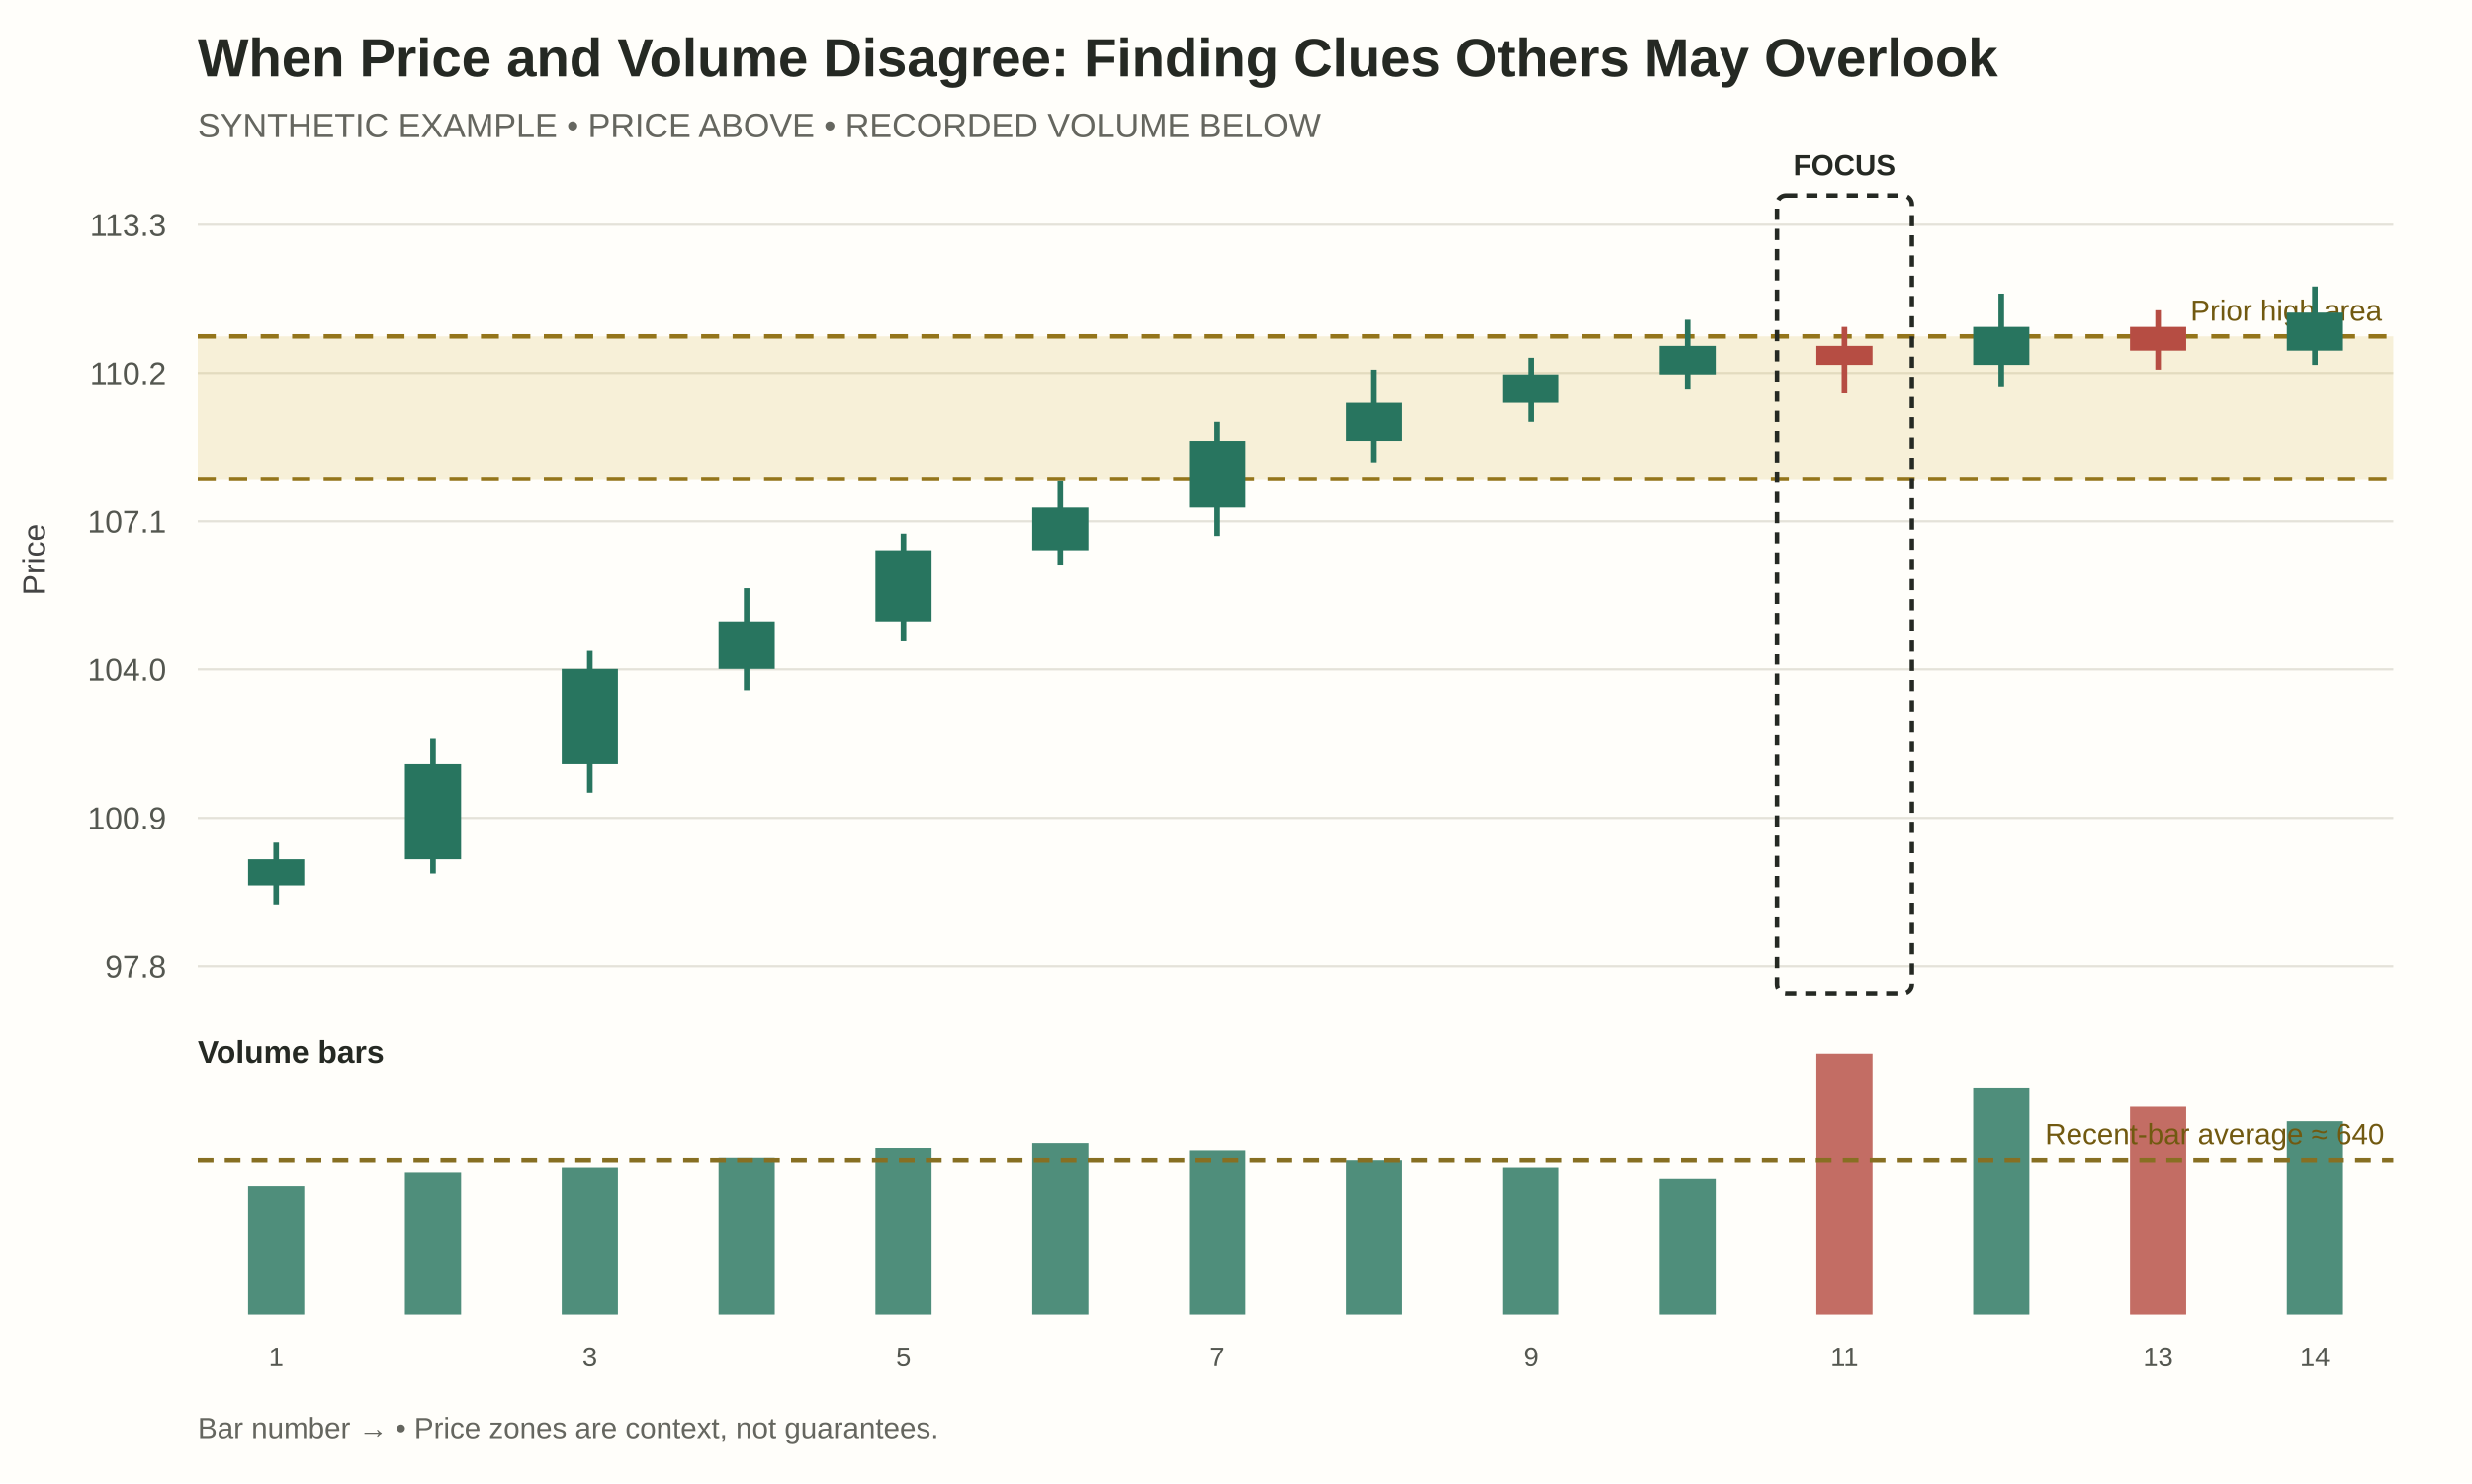
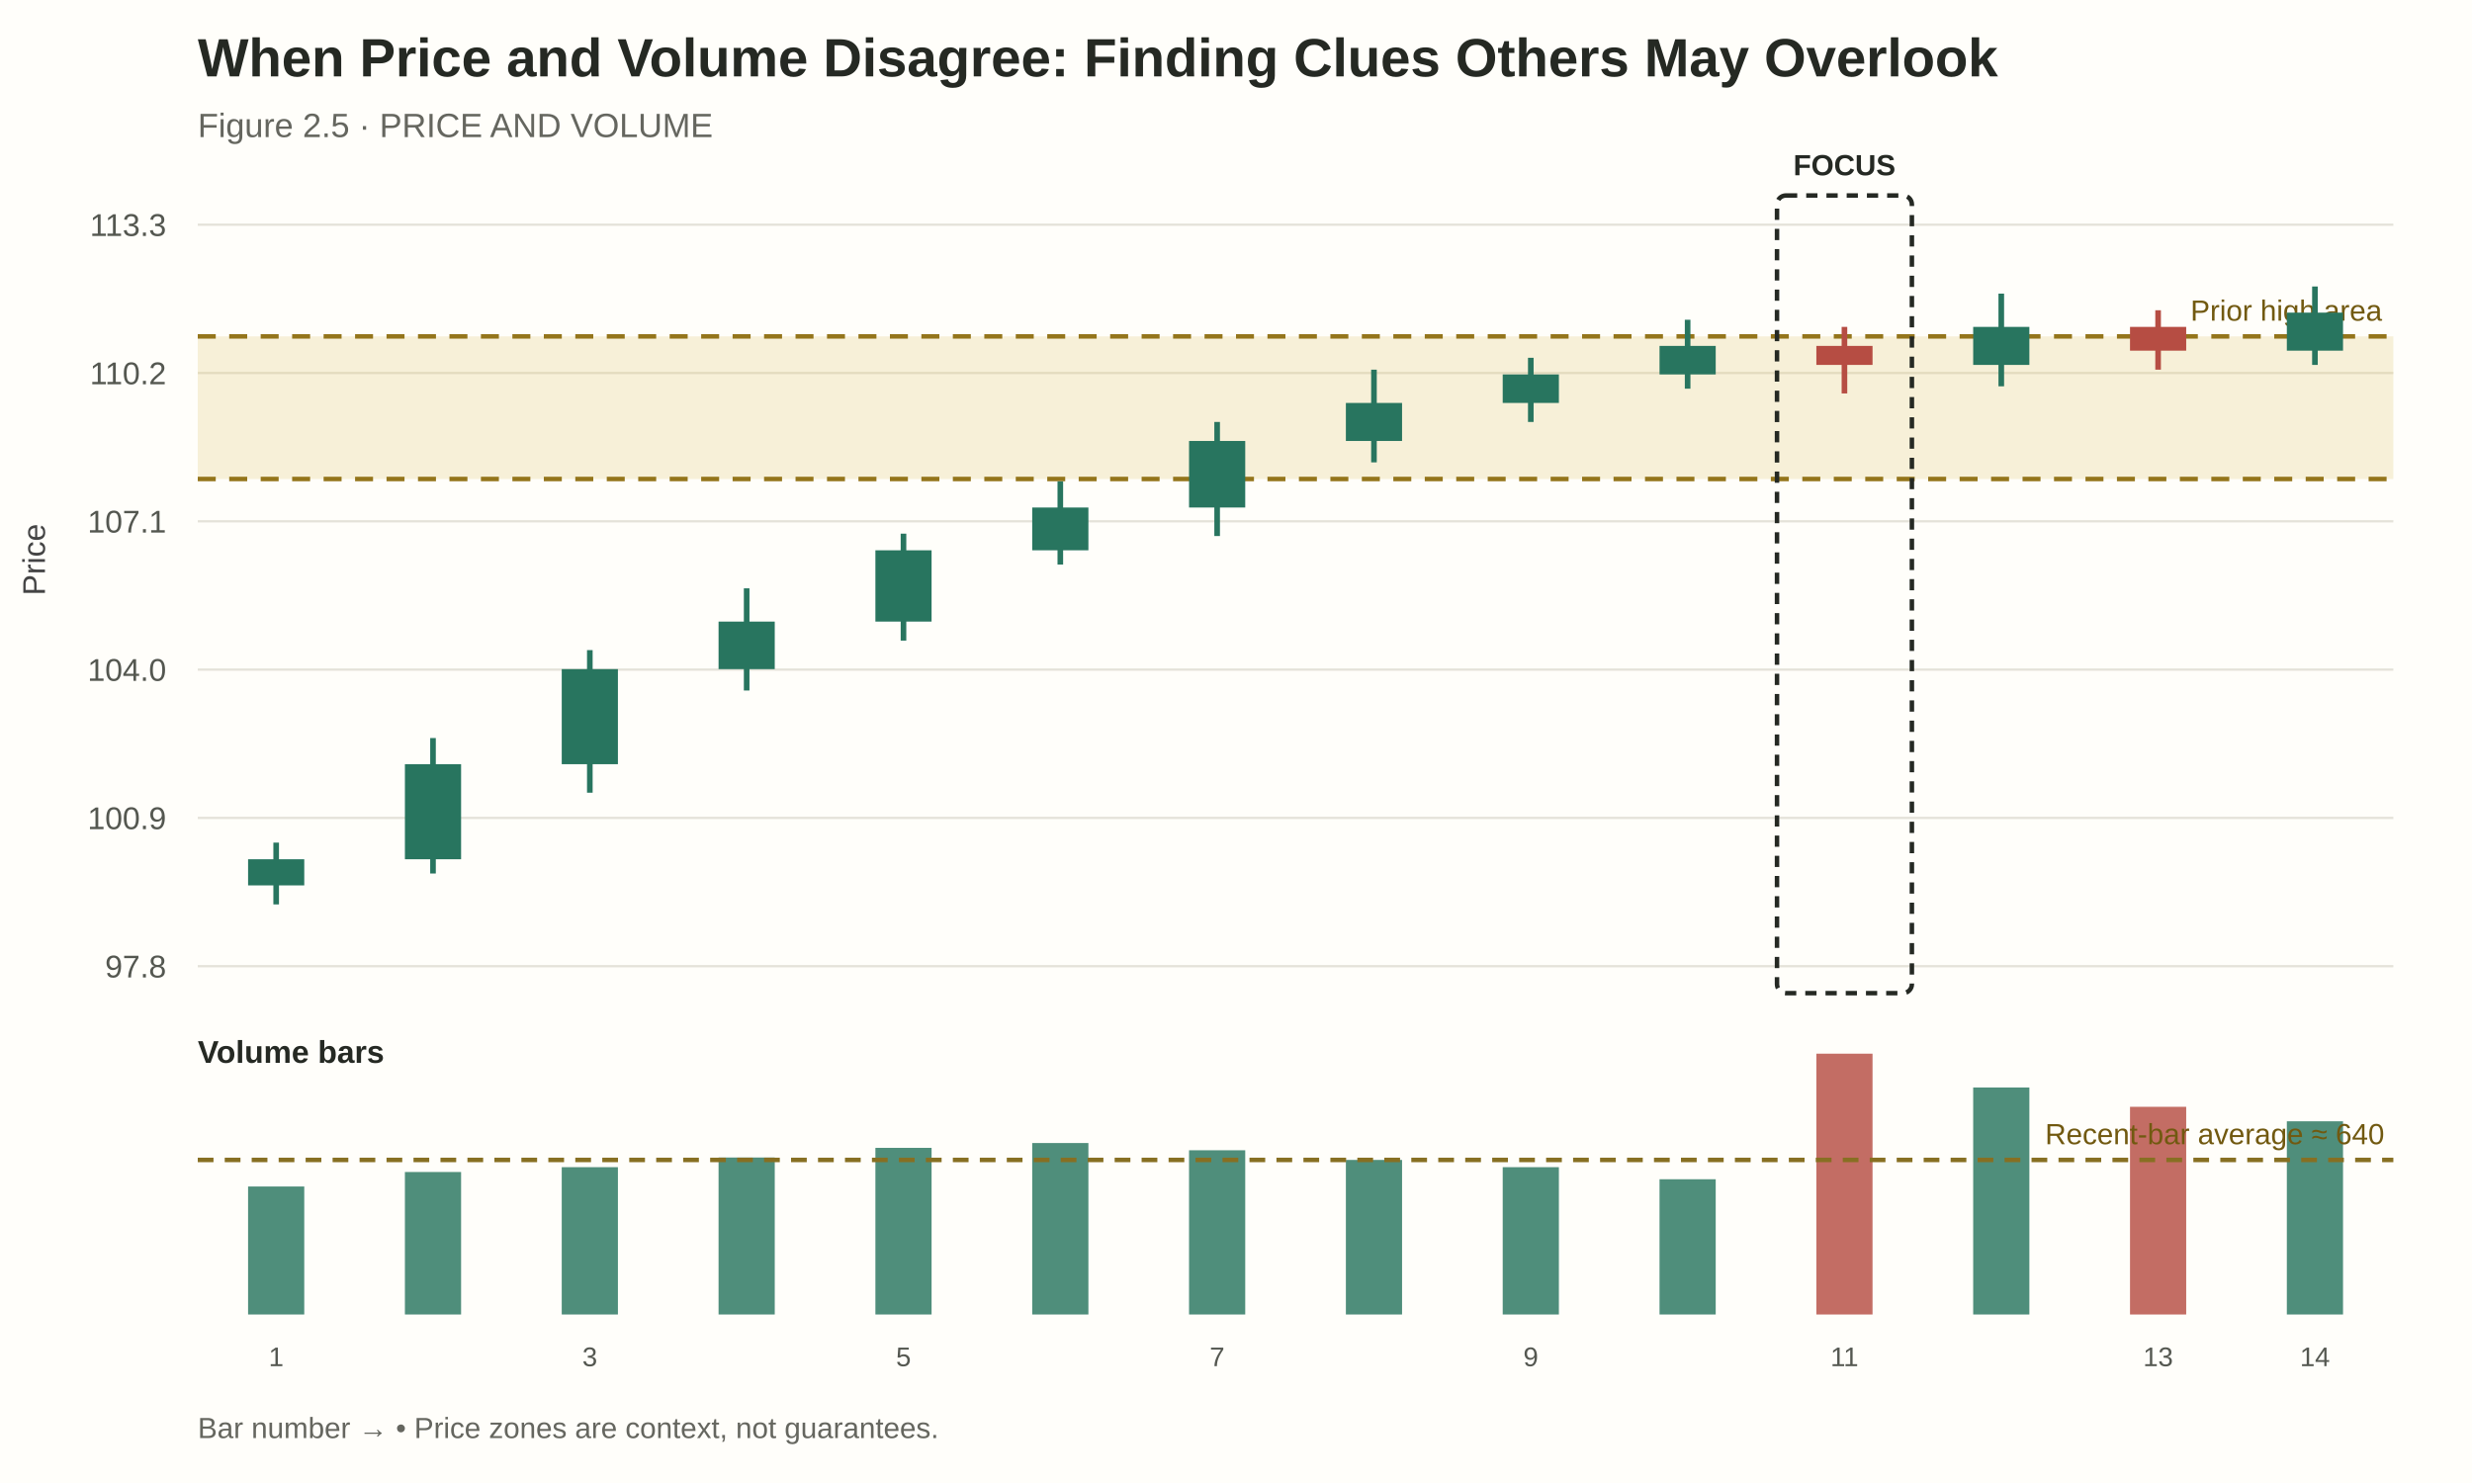
<svg xmlns="http://www.w3.org/2000/svg" role="img" aria-labelledby="chartTitle chartDesc" viewBox="0 0 1100 660" width="1100" height="660">
  <rect width="100%" height="100%" fill="#fffefa" />
  <text x="88" y="34" font-family="Arial,sans-serif" font-size="24" font-weight="700" fill="#252923">When Price and Volume Disagree: Finding Clues Others May Overlook</text>
-   <text x="88" y="61" font-family="Arial,sans-serif" font-size="15" fill="#65665f">SYNTHETIC EXAMPLE • PRICE ABOVE • RECORDED VOLUME BELOW</text>
+   <text x="88" y="61" font-family="Arial,sans-serif" font-size="15" fill="#65665f">Figure 2.5 · PRICE AND VOLUME</text>
  <line x1="88" x2="1065" y1="430" y2="430" stroke="#e4e2d9" />
  <text x="74" y="435" text-anchor="end" font-family="Arial,sans-serif" font-size="14" fill="#545750">97.8</text>
  <line x1="88" x2="1065" y1="364" y2="364" stroke="#e4e2d9" />
  <text x="74" y="369" text-anchor="end" font-family="Arial,sans-serif" font-size="14" fill="#545750">100.9</text>
  <line x1="88" x2="1065" y1="298" y2="298" stroke="#e4e2d9" />
  <text x="74" y="303" text-anchor="end" font-family="Arial,sans-serif" font-size="14" fill="#545750">104.0</text>
  <line x1="88" x2="1065" y1="232" y2="232" stroke="#e4e2d9" />
  <text x="74" y="237" text-anchor="end" font-family="Arial,sans-serif" font-size="14" fill="#545750">107.1</text>
  <line x1="88" x2="1065" y1="166" y2="166" stroke="#e4e2d9" />
  <text x="74" y="171" text-anchor="end" font-family="Arial,sans-serif" font-size="14" fill="#545750">110.2</text>
  <line x1="88" x2="1065" y1="100" y2="100" stroke="#e4e2d9" />
  <text x="74" y="105" text-anchor="end" font-family="Arial,sans-serif" font-size="14" fill="#545750">113.3</text>
  <rect x="88" y="149.712" width="977" height="63.462" fill="#dfc66b" opacity=".24" />
  <line x1="88" x2="1065" y1="149.712" y2="149.712" stroke="#94751b" stroke-width="2" stroke-dasharray="8 6" />
  <line x1="88" x2="1065" y1="213.173" y2="213.173" stroke="#94751b" stroke-width="2" stroke-dasharray="8 6" />
  <text x="1060" y="142.712" text-anchor="end" font-family="Arial,sans-serif" font-size="13" fill="#715910">Prior high area</text>
  <text x="20" y="265" transform="rotate(-90 20 265)" font-family="Arial,sans-serif" font-size="14" fill="#444">Price</text>
  <line x1="122.893" x2="122.893" y1="375" y2="402.5" stroke="#28755f" stroke-width="2.5" />
  <rect x="110.393" y="382.404" width="25" height="11.635" fill="#28755f" />
  <rect x="110.393" y="528.039" width="25" height="56.961" fill="#28755f" opacity=".82" />
  <text x="122.893" y="608" text-anchor="middle" font-family="Arial,sans-serif" font-size="12" fill="#545750">1</text>
  <line x1="192.679" x2="192.679" y1="328.462" y2="388.75" stroke="#28755f" stroke-width="2.5" />
  <rect x="180.179" y="340.096" width="25" height="42.308" fill="#28755f" />
  <rect x="180.179" y="521.591" width="25" height="63.409" fill="#28755f" opacity=".82" />
  <line x1="262.464" x2="262.464" y1="289.327" y2="352.788" stroke="#28755f" stroke-width="2.5" />
  <rect x="249.964" y="297.788" width="25" height="42.308" fill="#28755f" />
  <rect x="249.964" y="519.441" width="25" height="65.559" fill="#28755f" opacity=".82" />
  <text x="262.464" y="608" text-anchor="middle" font-family="Arial,sans-serif" font-size="12" fill="#545750">3</text>
  <line x1="332.25" x2="332.25" y1="261.827" y2="307.308" stroke="#28755f" stroke-width="2.5" />
  <rect x="319.75" y="276.635" width="25" height="21.154" fill="#28755f" />
  <rect x="319.75" y="515.142" width="25" height="69.858" fill="#28755f" opacity=".82" />
  <line x1="402.036" x2="402.036" y1="237.5" y2="285.096" stroke="#28755f" stroke-width="2.5" />
  <rect x="389.536" y="244.904" width="25" height="31.731" fill="#28755f" />
  <rect x="389.536" y="510.843" width="25" height="74.157" fill="#28755f" opacity=".82" />
  <text x="402.036" y="608" text-anchor="middle" font-family="Arial,sans-serif" font-size="12" fill="#545750">5</text>
  <line x1="471.821" x2="471.821" y1="214.231" y2="251.25" stroke="#28755f" stroke-width="2.5" />
  <rect x="459.321" y="225.865" width="25" height="19.038" fill="#28755f" />
  <rect x="459.321" y="508.694" width="25" height="76.306" fill="#28755f" opacity=".82" />
  <line x1="541.607" x2="541.607" y1="187.788" y2="238.558" stroke="#28755f" stroke-width="2.5" />
  <rect x="529.107" y="196.25" width="25" height="29.615" fill="#28755f" />
  <rect x="529.107" y="511.918" width="25" height="73.082" fill="#28755f" opacity=".82" />
  <text x="541.607" y="608" text-anchor="middle" font-family="Arial,sans-serif" font-size="12" fill="#545750">7</text>
  <line x1="611.393" x2="611.393" y1="164.519" y2="205.769" stroke="#28755f" stroke-width="2.5" />
  <rect x="598.893" y="179.327" width="25" height="16.923" fill="#28755f" />
  <rect x="598.893" y="516.217" width="25" height="68.783" fill="#28755f" opacity=".82" />
  <line x1="681.179" x2="681.179" y1="159.231" y2="187.788" stroke="#28755f" stroke-width="2.5" />
  <rect x="668.679" y="166.635" width="25" height="12.692" fill="#28755f" />
  <rect x="668.679" y="519.441" width="25" height="65.559" fill="#28755f" opacity=".82" />
  <text x="681.179" y="608" text-anchor="middle" font-family="Arial,sans-serif" font-size="12" fill="#545750">9</text>
  <line x1="750.964" x2="750.964" y1="142.308" y2="172.981" stroke="#28755f" stroke-width="2.5" />
  <rect x="738.464" y="153.942" width="25" height="12.692" fill="#28755f" />
  <rect x="738.464" y="524.815" width="25" height="60.185" fill="#28755f" opacity=".82" />
  <line x1="820.75" x2="820.75" y1="145.481" y2="175.096" stroke="#b64d43" stroke-width="2.5" />
  <rect x="808.25" y="153.942" width="25" height="8.462" fill="#b64d43" />
  <rect x="808.25" y="468.929" width="25" height="116.071" fill="#b64d43" opacity=".82" />
  <rect x="790.742" y="87" width="60.016" height="355" fill="none" stroke="#252923" stroke-width="2" stroke-dasharray="5 4" rx="4" />
  <text x="820.75" y="78" text-anchor="middle" font-family="Arial,sans-serif" font-size="13" font-weight="700" fill="#252923">FOCUS</text>
  <text x="820.75" y="608" text-anchor="middle" font-family="Arial,sans-serif" font-size="12" fill="#545750">11</text>
  <line x1="890.536" x2="890.536" y1="130.673" y2="171.923" stroke="#28755f" stroke-width="2.5" />
  <rect x="878.036" y="145.481" width="25" height="16.923" fill="#28755f" />
  <rect x="878.036" y="483.975" width="25" height="101.025" fill="#28755f" opacity=".82" />
  <line x1="960.321" x2="960.321" y1="138.077" y2="164.519" stroke="#b64d43" stroke-width="2.5" />
  <rect x="947.821" y="145.481" width="25" height="10.577" fill="#b64d43" />
  <rect x="947.821" y="492.573" width="25" height="92.427" fill="#b64d43" opacity=".82" />
  <text x="960.321" y="608" text-anchor="middle" font-family="Arial,sans-serif" font-size="12" fill="#545750">13</text>
  <line x1="1030.107" x2="1030.107" y1="127.5" y2="162.404" stroke="#28755f" stroke-width="2.5" />
  <rect x="1017.607" y="139.135" width="25" height="16.923" fill="#28755f" />
  <rect x="1017.607" y="499.021" width="25" height="85.979" fill="#28755f" opacity=".82" />
  <text x="1030.107" y="608" text-anchor="middle" font-family="Arial,sans-serif" font-size="12" fill="#545750">14</text>
  <line x1="88" x2="1065" y1="516.217" y2="516.217" stroke="#876f22" stroke-width="2" stroke-dasharray="7 5" />
  <text x="1061" y="509.217" text-anchor="end" font-family="Arial,sans-serif" font-size="13" fill="#715910">Recent-bar average ≈ 640</text>
  <text x="88" y="473" font-family="Arial,sans-serif" font-size="14" font-weight="700" fill="#252923">Volume bars</text>
  <text x="88" y="640" font-family="Arial,sans-serif" font-size="13" fill="#65665f">Bar number → • Price zones are context, not guarantees.</text>
</svg>
